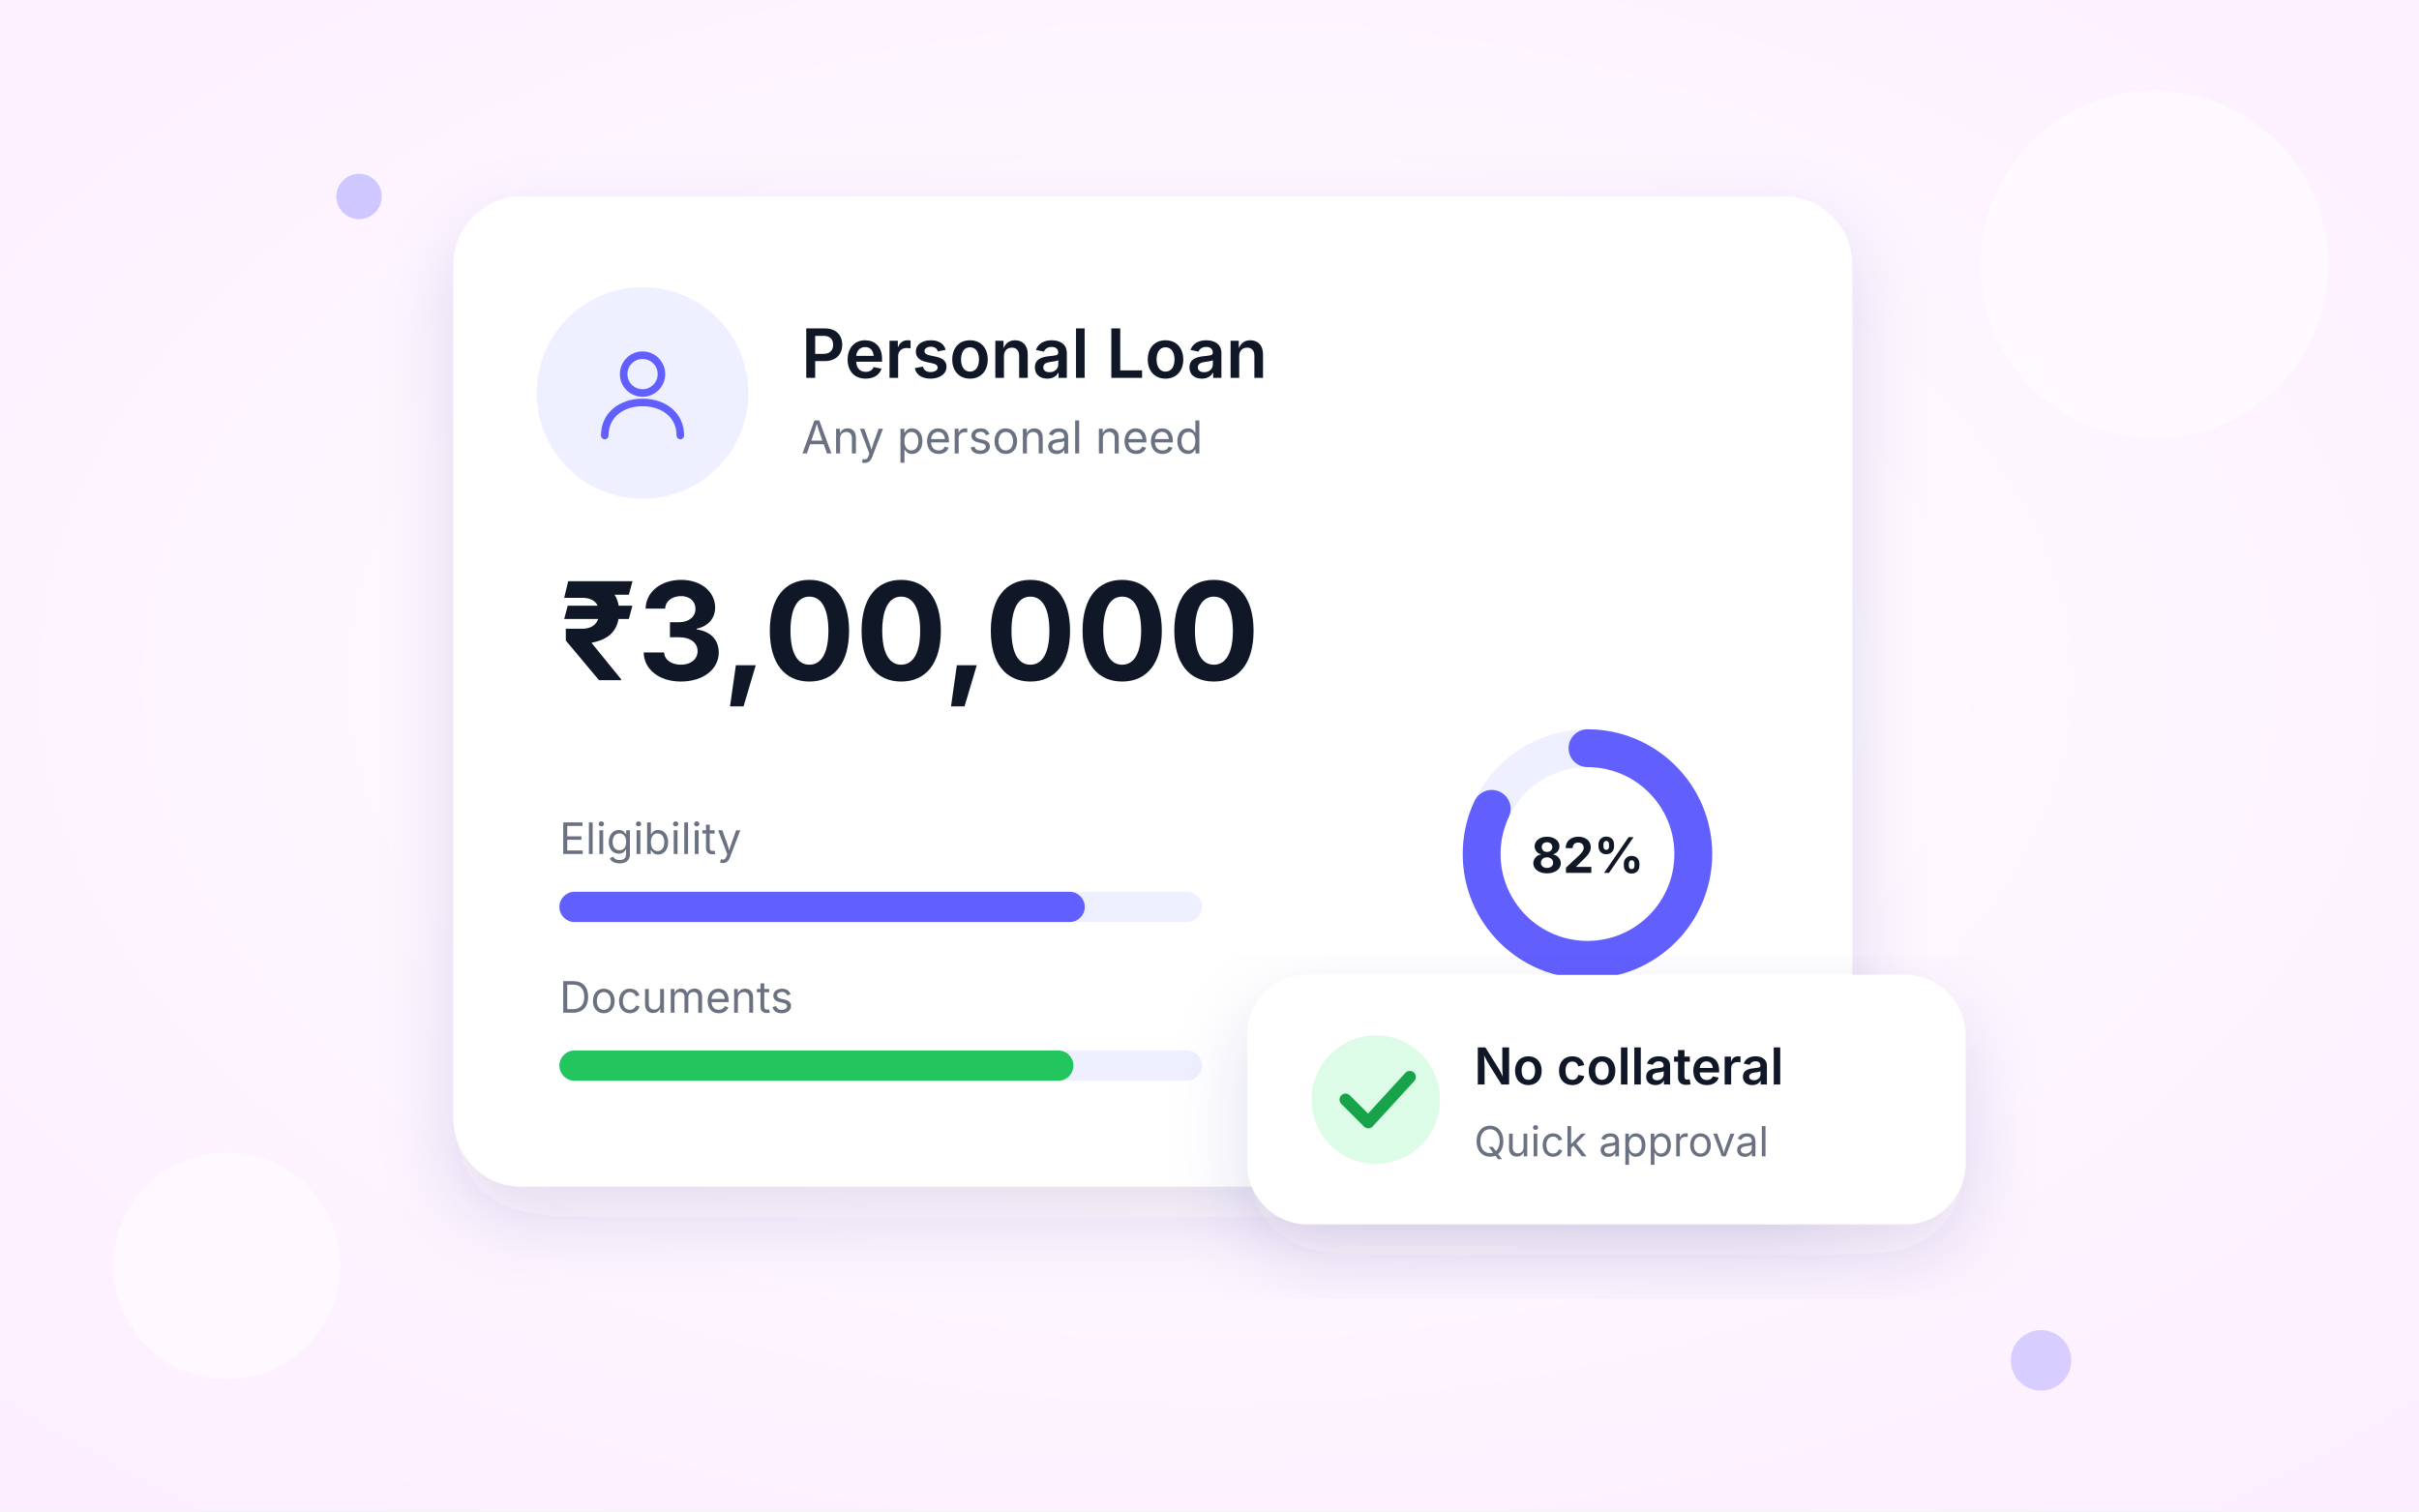
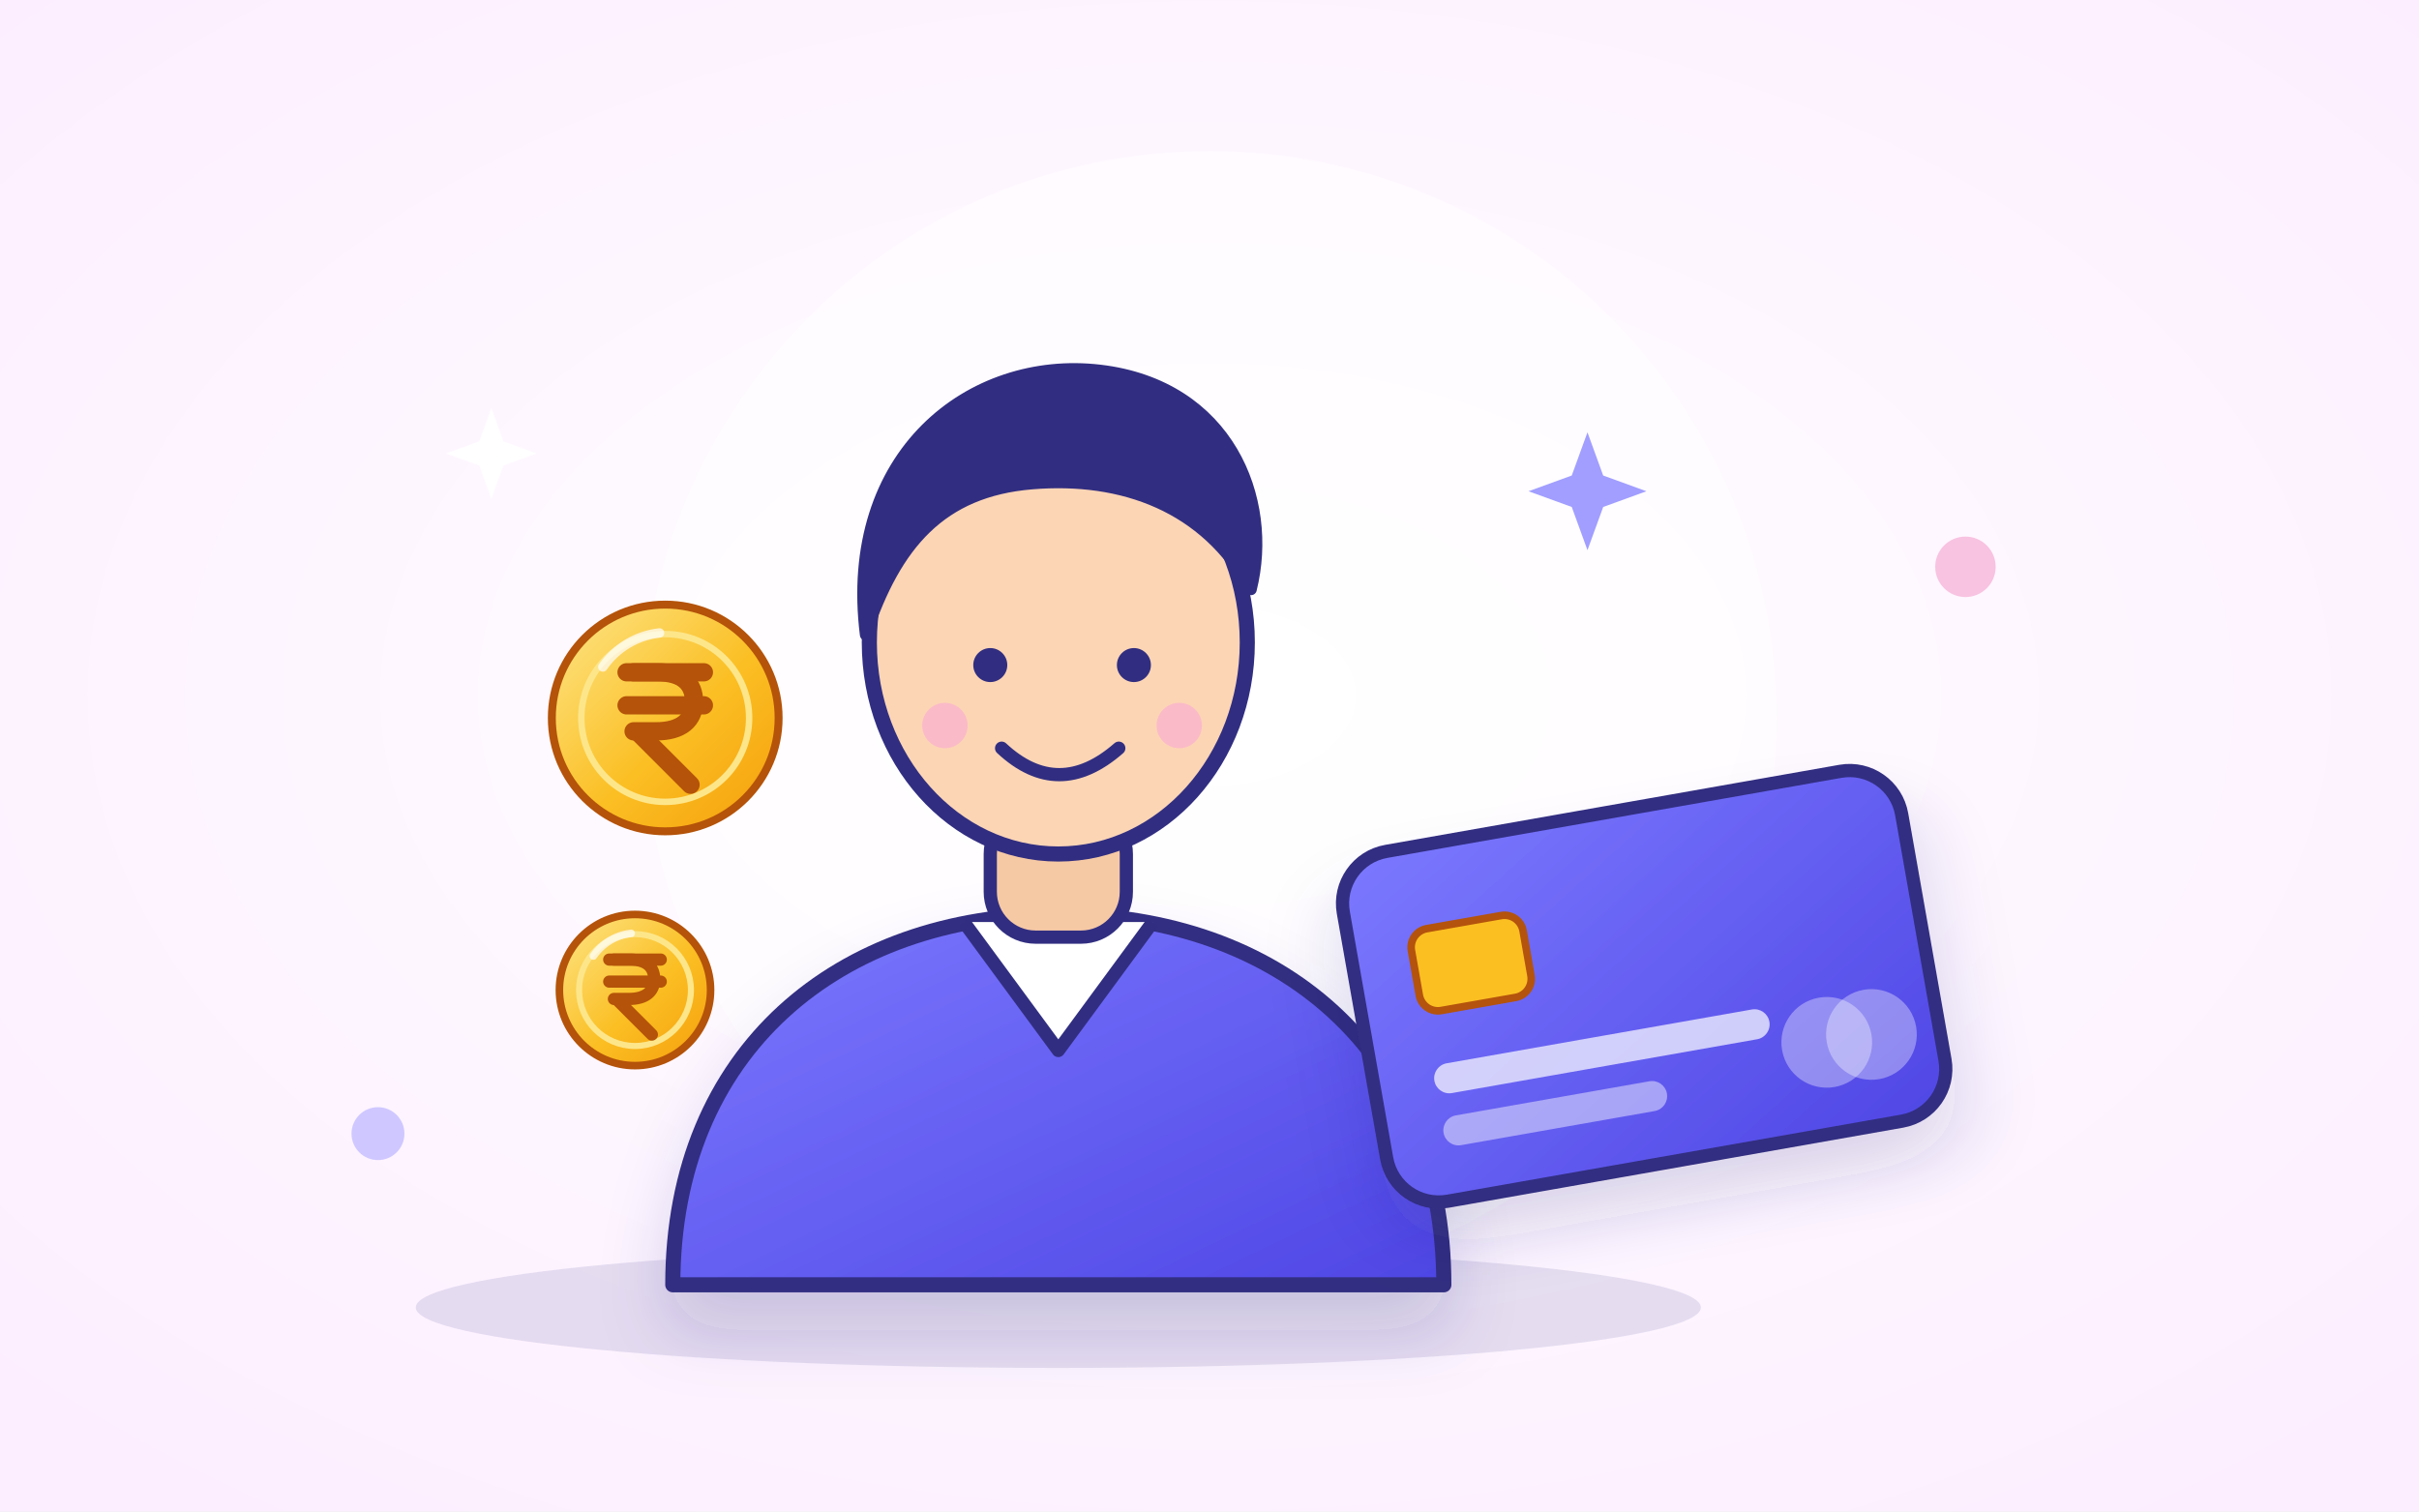
<svg xmlns="http://www.w3.org/2000/svg" viewBox="0 0 640 400" preserveAspectRatio="xMidYMid slice">
  <defs>
-     <radialGradient id="b" cx="50%" cy="45%" r="75%">
-       <stop offset="0" stop-color="#FFFFFF" />
+     <radialGradient id="bg" cx="50%" cy="46%" r="72%">
+       <stop offset="0" stop-color="#fff" />
      <stop offset="1" stop-color="#FCEDFF" />
    </radialGradient>
-     <filter id="s" x="-20%" y="-20%" width="140%" height="150%">
-       <feDropShadow dx="0" dy="8" stdDeviation="10" flood-color="#312E81" flood-opacity=".13" />
+     <linearGradient id="roof" x1="0" y1="0" x2="0" y2="1">
+       <stop offset="0" stop-color="#625FFF" />
+       <stop offset="1" stop-color="#4F46E5" />
+     </linearGradient>
+     <linearGradient id="wall" x1="0" y1="0" x2="1" y2="0">
+       <stop offset="0" stop-color="#fff" />
+       <stop offset="1" stop-color="#E9ECFF" />
+     </linearGradient>
+     <linearGradient id="gold" x1="0" y1="0" x2="0" y2="1">
+       <stop offset="0" stop-color="#FDE68A" />
+       <stop offset="1" stop-color="#F59E0B" />
+     </linearGradient>
+     <linearGradient id="goldH" x1="0" y1="0" x2="1" y2="1">
+       <stop offset="0" stop-color="#FDE68A" />
+       <stop offset=".55" stop-color="#FBBF24" />
+       <stop offset="1" stop-color="#F59E0B" />
+     </linearGradient>
+     <linearGradient id="ind" x1="0" y1="0" x2="1" y2="1">
+       <stop offset="0" stop-color="#7C79FF" />
+       <stop offset="1" stop-color="#4F46E5" />
+     </linearGradient>
+     <linearGradient id="leaf" x1="0" y1="0" x2="0" y2="1">
+       <stop offset="0" stop-color="#4ADE80" />
+       <stop offset="1" stop-color="#22C55E" />
+     </linearGradient>
+     <filter id="sh" x="-30%" y="-30%" width="160%" height="170%">
+       <feDropShadow dx="0" dy="10" stdDeviation="9" flood-color="#312E81" flood-opacity=".16" />
+     </filter>
+     <filter id="sh2" x="-30%" y="-30%" width="160%" height="170%">
+       <feDropShadow dx="0" dy="4" stdDeviation="4" flood-color="#312E81" flood-opacity=".18" />
    </filter>
  </defs>
-   <rect width="640" height="400" fill="url(#b)" />
-   <circle cx="570" cy="70" r="46" fill="#fff" opacity=".55" />
-   <circle cx="60" cy="335" r="30" fill="#fff" opacity=".5" />
-   <circle cx="540" cy="360" r="8" fill="#625FFF" opacity=".25" />
-   <circle cx="95" cy="52" r="6" fill="#625FFF" opacity=".3" />
-   <rect x="120" y="52" width="370" height="262" rx="18" fill="#fff" filter="url(#s)" />
-   <circle cx="170" cy="104" r="28" fill="#EEF0FF" />
-   <g transform="translate(155.0 89.0) scale(1.25)" fill="none" stroke="#625FFF" stroke-width="1.6" stroke-linecap="round" stroke-linejoin="round">
-     <circle cx="12" cy="8" r="4" />
-     <path d="M4 21c0-4.4 3.6-7 8-7s8 2.6 8 7" />
+   <rect width="640" height="400" fill="url(#bg)" />
+   <circle cx="320" cy="190" r="150" fill="#fff" opacity=".55" />
+   <ellipse cx="280" cy="346" rx="170" ry="16" fill="#312E81" opacity="0.12" />
+   <g filter="url(#sh)">
+     <path d="M178 340c0-62 44-98 102-98s102 36 102 98z" fill="url(#ind)" stroke="#312E81" stroke-width="4" stroke-linejoin="round" />
  </g>
-   <text x="212" y="100" font-family="Geist,Inter,Arial,sans-serif" font-size="18" font-weight="600" fill="#101828" text-anchor="start">Personal Loan</text>
-   <text x="212" y="120" font-family="Geist,Inter,Arial,sans-serif" font-size="12" font-weight="400" fill="#6A7282" text-anchor="start">Any personal need</text>
-   <text x="148" y="180" font-family="Geist,Inter,Arial,sans-serif" font-size="36" font-weight="700" fill="#101828" text-anchor="start">₹3,00,000</text>
-   <circle cx="420" cy="226" r="28" fill="none" stroke="#EEF0FF" stroke-width="10" />
-   <circle cx="420" cy="226" r="28" fill="none" stroke="#625FFF" stroke-width="10" stroke-linecap="round" stroke-dasharray="144.3 175.9" transform="rotate(-90 420 226)" />
-   <text x="420" y="231" font-family="Geist,Inter,Arial,sans-serif" font-size="13" font-weight="700" fill="#101828" text-anchor="middle">82%</text>
-   <text x="148" y="226" font-family="Geist,Inter,Arial,sans-serif" font-size="11.5" font-weight="400" fill="#6A7282" text-anchor="start">Eligibility</text>
-   <rect x="148" y="236" width="170" height="8" rx="4.0" fill="#EEF0FF" />
-   <rect x="148" y="236" width="139" height="8" rx="4" fill="#625FFF" />
-   <text x="148" y="268" font-family="Geist,Inter,Arial,sans-serif" font-size="11.5" font-weight="400" fill="#6A7282" text-anchor="start">Documents</text>
-   <rect x="148" y="278" width="170" height="8" rx="4.0" fill="#EEF0FF" />
-   <rect x="148" y="278" width="136" height="8" rx="4" fill="#22C55E" />
-   <rect x="330" y="258" width="190" height="66" rx="16" fill="#fff" filter="url(#s)" />
-   <circle cx="364" cy="291" r="17" fill="#DCFCE7" />
-   <path d="M356 291l6 6 11-12" stroke="#16A34A" stroke-width="3.2" fill="none" stroke-linecap="round" stroke-linejoin="round" />
-   <text x="390" y="287" font-family="Geist,Inter,Arial,sans-serif" font-size="13.5" font-weight="600" fill="#101828" text-anchor="start">No collateral</text>
-   <text x="390" y="306" font-family="Geist,Inter,Arial,sans-serif" font-size="11" font-weight="400" fill="#6A7282" text-anchor="start">Quick approval</text>
+   <path d="M255 244l25 34 25-34" fill="#fff" stroke="#312E81" stroke-width="3.5" stroke-linejoin="round" />
+   <rect x="262" y="214" width="36" height="34" rx="12" fill="#F6C9A5" stroke="#312E81" stroke-width="3.5" />
+   <ellipse cx="280" cy="170" rx="50" ry="56" fill="#FCD5B5" stroke="#312E81" stroke-width="4" />
+   <path d="M229 168c-6-48 28-74 62-70 34 4 46 34 40 58-12-22-34-30-58-28-24 2-36 16-44 40z" fill="#312E81" stroke="#312E81" stroke-width="3" stroke-linejoin="round" />
+   <circle cx="262" cy="176" r="4.5" fill="#312E81" />
+   <circle cx="300" cy="176" r="4.5" fill="#312E81" />
+   <path d="M265 198q15 14 31 0" fill="none" stroke="#312E81" stroke-width="3.5" stroke-linecap="round" />
+   <circle cx="250" cy="192" r="6" fill="#F9A8D4" opacity=".6" />
+   <circle cx="312" cy="192" r="6" fill="#F9A8D4" opacity=".6" />
+   <g transform="rotate(-10 435.0 261.0)" filter="url(#sh)">
+     <rect x="360" y="214" width="150" height="94" rx="14" fill="url(#ind)" stroke="#312E81" stroke-width="3.5" />
+     <rect x="376" y="236" width="30" height="22" rx="5" fill="#FBBF24" stroke="#B45309" stroke-width="2" />
+     <rect x="376" y="272" width="90" height="8" rx="4" fill="#fff" opacity=".7" />
+     <rect x="376" y="286" width="60" height="8" rx="4" fill="#fff" opacity=".45" />
+     <circle cx="480" cy="284" r="12" fill="#fff" opacity=".35" />
+     <circle cx="492" cy="284" r="12" fill="#fff" opacity=".35" />
+   </g>
+   <circle cx="176" cy="190" r="30" fill="url(#goldH)" stroke="#B45309" stroke-width="2.1" />
+   <circle cx="176" cy="190" r="22.2" fill="none" stroke="#FDE68A" stroke-width="1.7" />
+   <g transform="translate(176 190) scale(1.86)" fill="none" stroke="#B45309" stroke-width="2.6" stroke-linecap="round" stroke-linejoin="round">
+     <path d="M-5.5-6.5h11M-5.5-1.8h11" />
+     <path d="M-4.5-6.5h3.4c3.6 0 5.2 1.6 5.2 4.2s-1.8 4.2-5.4 4.2h-3.2" />
+     <path d="M-3.8 2.1L3.6 9.5" />
+   </g>
+   <path d="M159.5 176.5a21.0 21.0 0 0 1 15.0 -9.0" stroke="#fff" stroke-width="2.5" stroke-linecap="round" fill="none" opacity=".7" />
+   <circle cx="168" cy="262" r="20" fill="url(#goldH)" stroke="#B45309" stroke-width="2.0" />
+   <circle cx="168" cy="262" r="14.8" fill="none" stroke="#FDE68A" stroke-width="1.6" />
+   <g transform="translate(168 262) scale(1.24)" fill="none" stroke="#B45309" stroke-width="2.6" stroke-linecap="round" stroke-linejoin="round">
+     <path d="M-5.5-6.5h11M-5.5-1.8h11" />
+     <path d="M-4.5-6.5h3.4c3.6 0 5.2 1.6 5.2 4.2s-1.8 4.2-5.4 4.2h-3.2" />
+     <path d="M-3.8 2.1L3.6 9.5" />
+   </g>
+   <path d="M157.0 253.0a14.0 14.0 0 0 1 10.0 -6.0" stroke="#fff" stroke-width="2.0" stroke-linecap="round" fill="none" opacity=".7" />
+   <path d="M420 114.4L424.16 125.84 435.6 130 424.16 134.16 420 145.6 415.84 134.16 404.4 130 415.84 125.84Z" fill="#625FFF" opacity="0.6" />
+   <path d="M130 108L133.2 116.8 142 120 133.2 123.2 130 132 126.8 123.2 118 120 126.8 116.8Z" fill="#fff" opacity="1" />
+   <circle cx="520" cy="150" r="8" fill="#EC4899" opacity="0.3" />
+   <circle cx="100" cy="300" r="7" fill="#625FFF" opacity="0.3" />
</svg>
